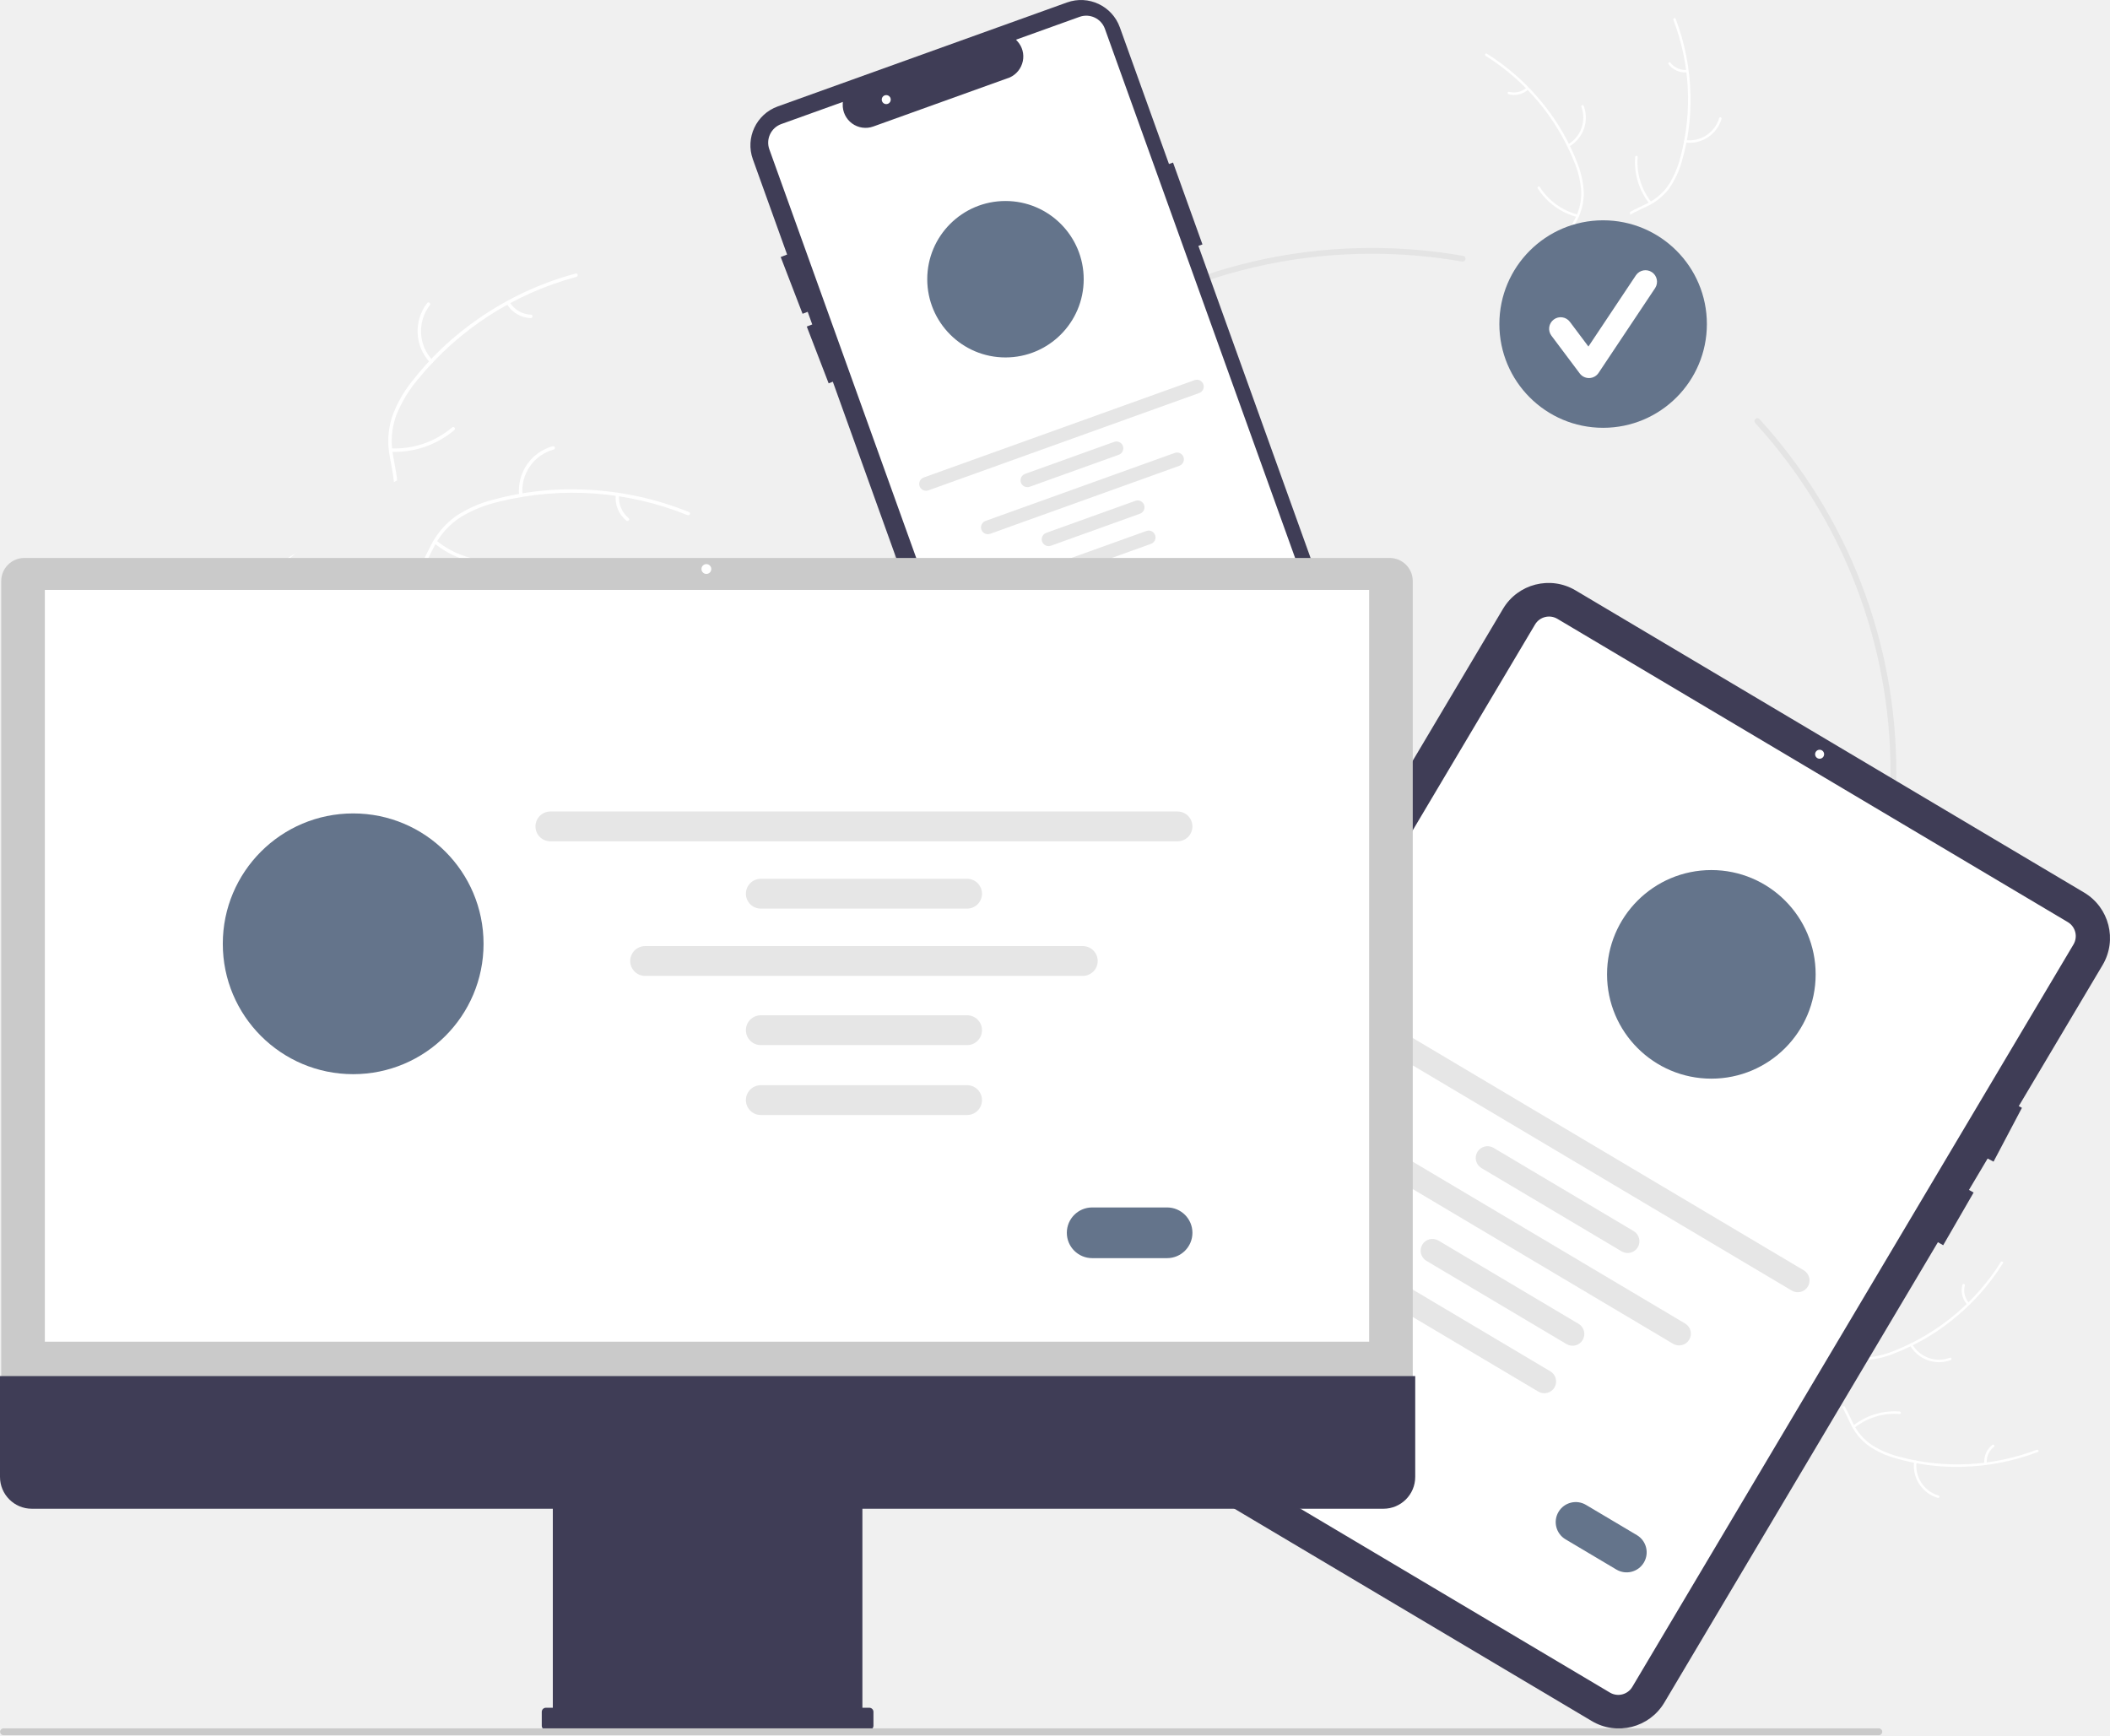
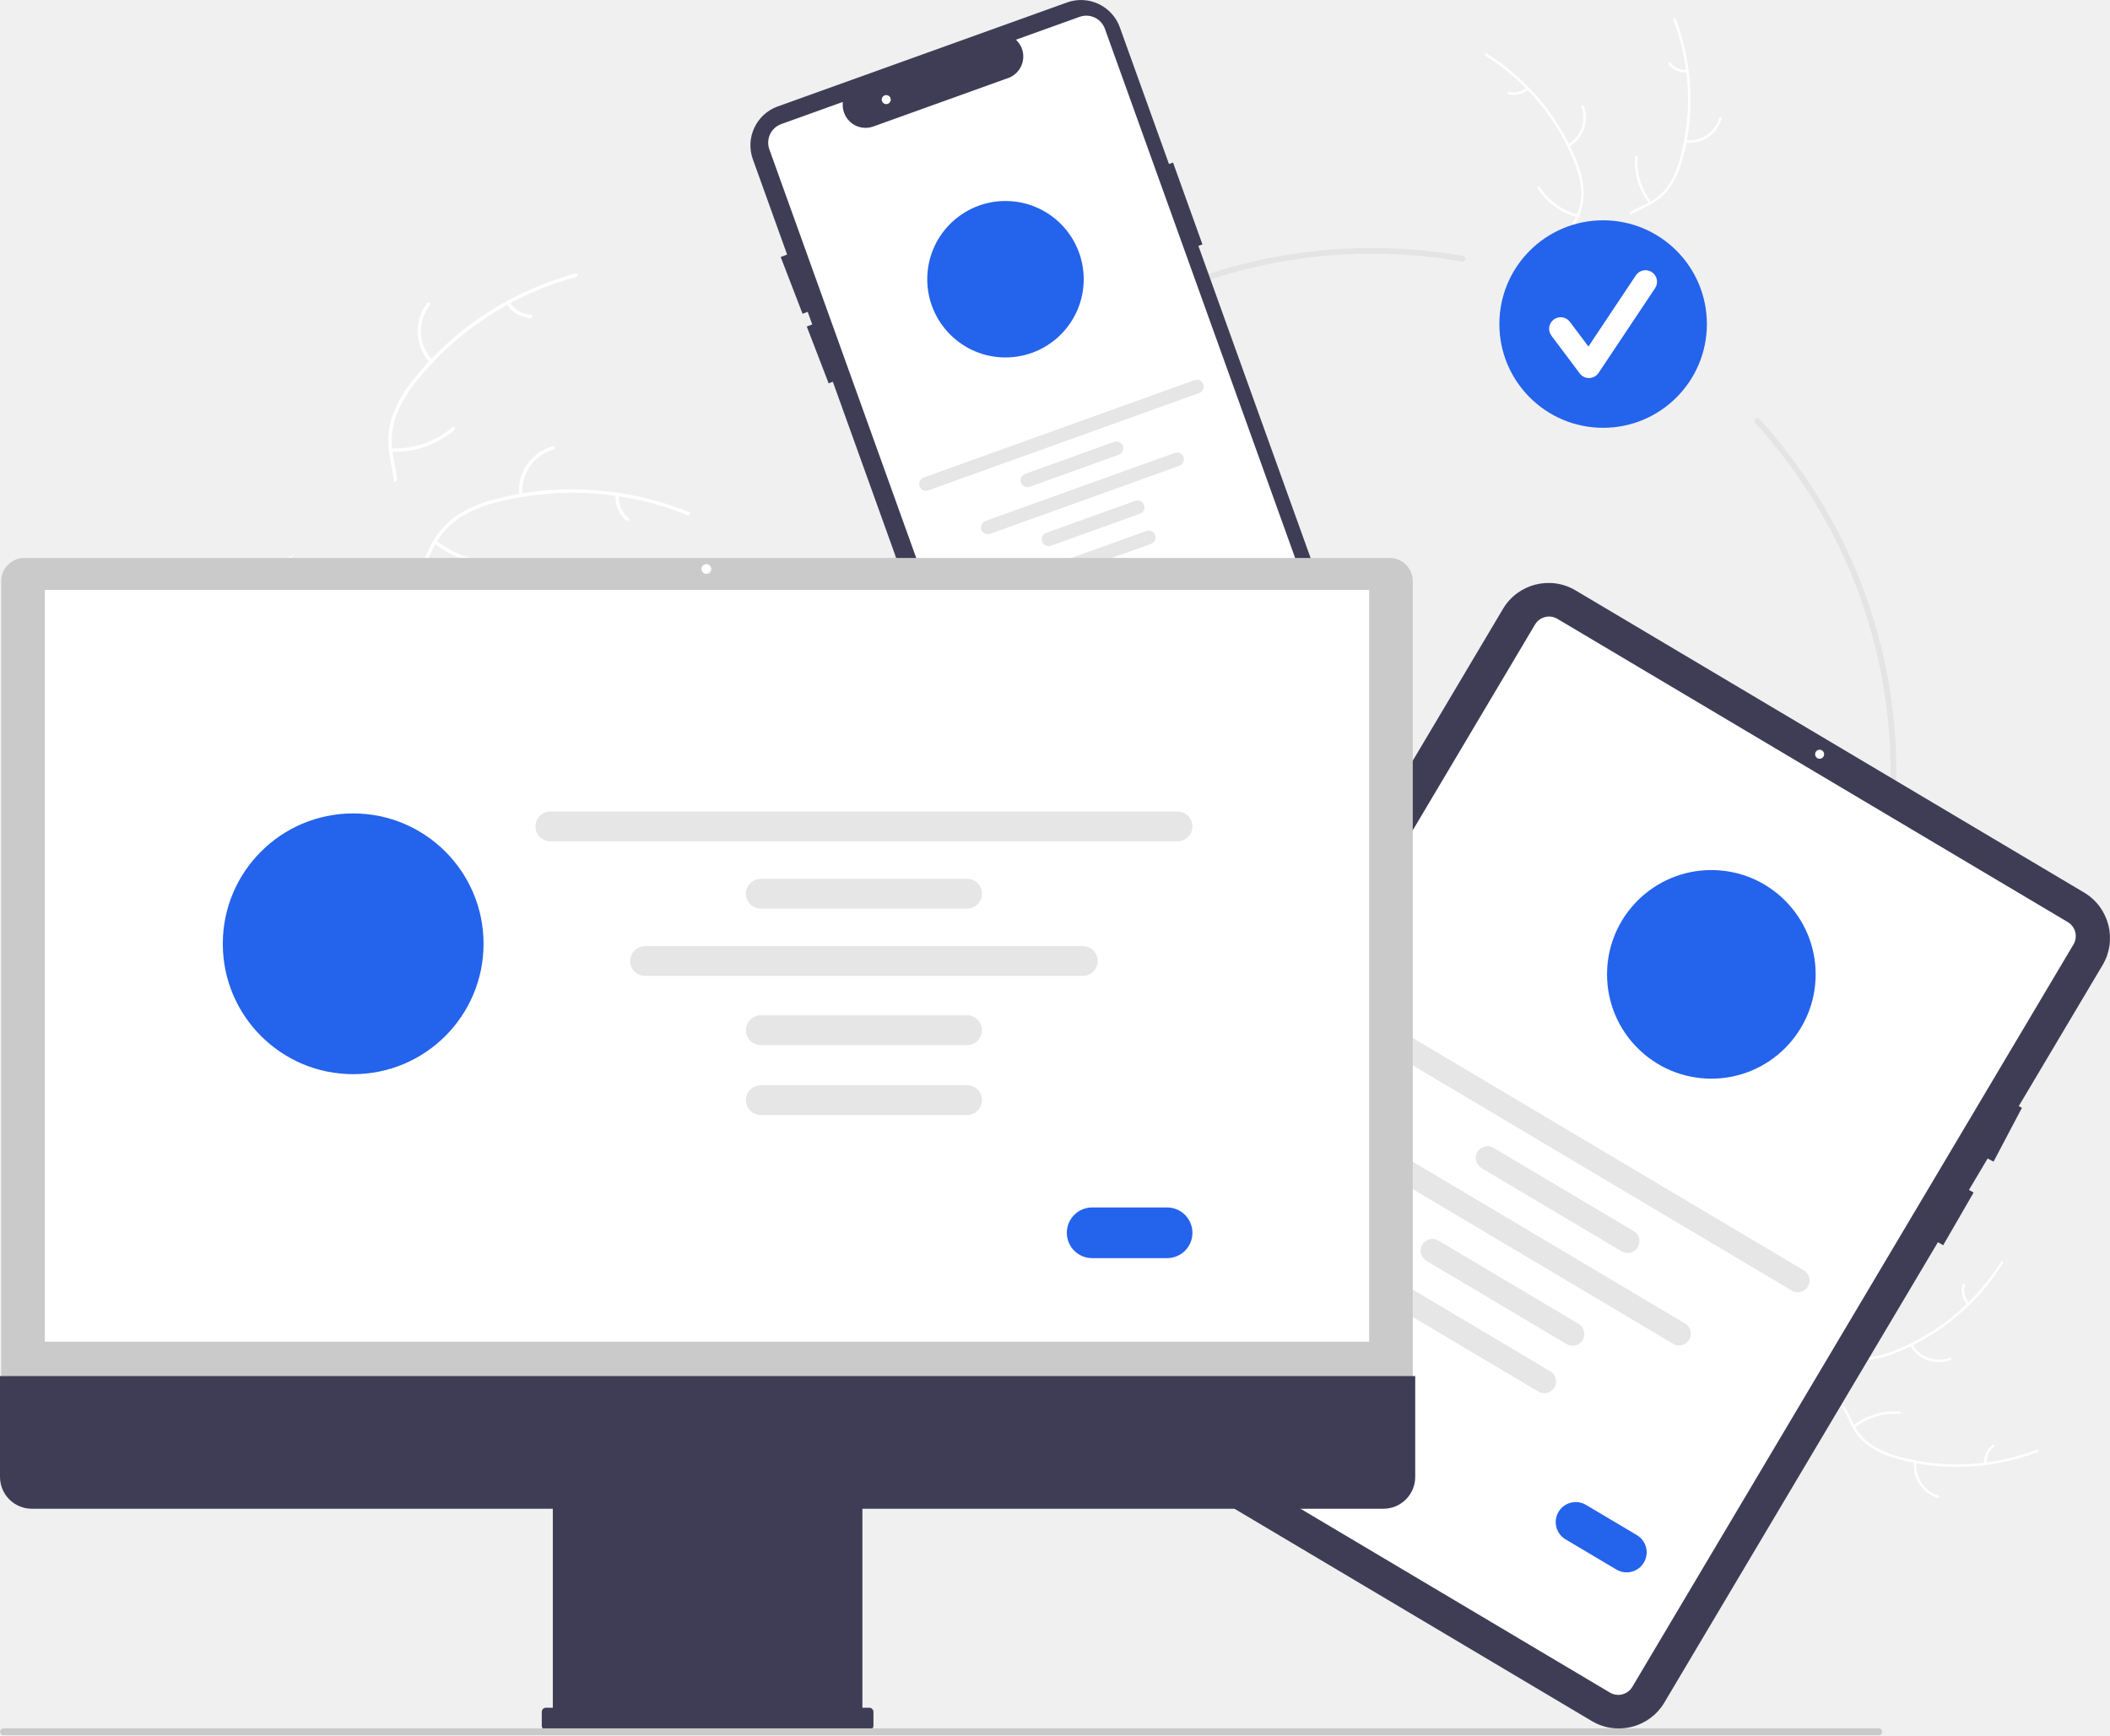
<svg xmlns="http://www.w3.org/2000/svg" width="728.252" height="598.943" viewBox="0 0 728.252 598.943" role="img" artist="Katerina Limpitsouni" source="https://undraw.co/">
  <path d="M828.549,210.725c4.653-18.979.229-41.112-14.804-53.595a90.031,90.031,0,0,1-22.02,57.757c-5.393,6.171-12.034,12.472-12.296,20.663-.163,5.097,2.325,9.992,5.754,13.767,3.429,3.775,7.754,6.6,12.027,9.381l.628,1.107C811.595,245.929,823.896,229.704,828.549,210.725Z" transform="translate(-235.874 -150.5287)" fill="#f0f0f0" />
  <path d="M813.443,157.407a76.953,76.953,0,0,1,2.45,47.282,33.138,33.138,0,0,1-4.048,9.561,19.006,19.006,0,0,1-7.557,6.554c-2.825,1.429-5.879,2.563-8.308,4.653a11.638,11.638,0,0,0-3.915,8.675c-.117,4.087,1.241,7.972,2.701,11.725,1.621,4.167,3.371,8.47,2.996,13.032-.045.553.815.591.86.039.652-7.938-4.739-14.643-5.594-22.342-.399-3.593.282-7.327,2.939-9.947,2.323-2.291,5.472-3.463,8.344-4.884a20.281,20.281,0,0,0,7.628-6.133,30.636,30.636,0,0,0,4.401-9.37A74.658,74.658,0,0,0,819.326,183.11a78.317,78.317,0,0,0-5.121-26.104c-.197-.516-.958-.112-.763.401Z" transform="translate(-235.874 -150.5287)" fill="#fff" />
  <path d="M817.533,199.737a11.545,11.545,0,0,0,12.52-8.171c.156-.532-.663-.799-.819-.266a10.691,10.691,0,0,1-11.661,7.577c-.549-.072-.585.789-.039.86Z" transform="translate(-235.874 -150.5287)" fill="#fff" />
  <path d="M805.816,220.269a22.253,22.253,0,0,1-4.721-15.515c.043-.553-.817-.591-.86-.039A23.146,23.146,0,0,0,805.18,220.85c.345.435.979-.148.636-.581Z" transform="translate(-235.874 -150.5287)" fill="#fff" />
  <path d="M818.083,174.658a6.535,6.535,0,0,1-5.675-2.5c-.34-.439-.973.145-.636.581a7.323,7.323,0,0,0,6.272,2.779.445.445,0,0,0,.45-.411.433.433,0,0,0-.411-.45Z" transform="translate(-235.874 -150.5287)" fill="#fff" />
  <path d="M748.735,169.416c.204.28.409.56.611.847a86.065,86.065,0,0,1,7.223,11.948c.166.32.329.647.486.971a90.732,90.732,0,0,1,8.806,32.223,88.112,88.112,0,0,1,.062,13.388c-.441,6.156-1.408,12.796.164,18.568a15.114,15.114,0,0,0,.583,1.778l29.769,11.347c.081-.008.159-.009.24-.017l1.168.507c.033-.229.061-.467.094-.695.019-.133.032-.268.052-.4.011-.089.021-.179.036-.258.004-.03.007-.059.008-.082.015-.08.02-.156.033-.229q.247-1.994.467-3.999c.003-.007.003-.007-.001-.016a129.556,129.556,0,0,0,.007-30.63c-.04-.303-.077-.613-.131-.921a84.079,84.079,0,0,0-2.977-13.394,74.329,74.329,0,0,0-2.609-7.054A61.81,61.81,0,0,0,782.497,186.96c-8.528-9.707-20.066-16.579-32.789-17.484C749.382,169.453,749.063,169.432,748.735,169.416Z" transform="translate(-235.874 -150.5287)" fill="#f0f0f0" />
  <path d="M748.658,169.819a76.953,76.953,0,0,1,30.424,36.277,33.138,33.138,0,0,1,2.525,10.071,19.006,19.006,0,0,1-2.088,9.783c-1.395,2.841-3.151,5.586-3.832,8.717a11.638,11.638,0,0,0,2.097,9.284c2.367,3.334,5.79,5.618,9.216,7.735,3.803,2.351,7.791,4.733,10.239,8.601.297.469,1.007-.019.71-.487-4.259-6.73-12.6-8.838-17.918-14.471-2.482-2.628-4.186-6.02-3.642-9.711.476-3.227,2.284-6.059,3.722-8.924a20.281,20.281,0,0,0,2.398-9.489,30.636,30.636,0,0,0-2.128-10.131,74.658,74.658,0,0,0-11.549-20.275,78.317,78.317,0,0,0-19.805-17.759c-.468-.294-.833.487-.368.779Z" transform="translate(-235.874 -150.5287)" fill="#fff" />
  <path d="M777.409,201.155a11.545,11.545,0,0,0,5.077-14.062c-.196-.518-1.011-.238-.814.281a10.691,10.691,0,0,1-4.749,13.071c-.482.273.007.982.487.71Z" transform="translate(-235.874 -150.5287)" fill="#fff" />
  <path d="M780.415,224.603a22.253,22.253,0,0,1-13.11-9.545c-.298-.468-1.008.02-.71.487a23.146,23.146,0,0,0,13.663,9.905c.538.139.693-.708.158-.847Z" transform="translate(-235.874 -150.5287)" fill="#fff" />
  <path d="M762.749,180.8a6.535,6.535,0,0,1-6.036,1.421c-.535-.146-.69.702-.158.847a7.323,7.323,0,0,0,6.681-1.557.445.445,0,0,0,.112-.599.433.433,0,0,0-.599-.112Z" transform="translate(-235.874 -150.5287)" fill="#fff" />
  <path d="M709.374,598.115c-99.804,0-181-81.196-181-181s81.196-181,181-181a182.729,182.729,0,0,1,31.477,2.728 1.0 1,0,1,1-.345,1.97A180.782,180.782,0,0,0,709.374,238.115c-98.701,0-179,80.299-179,179s80.299,179,179,179,179-80.299,179-179a178.548,178.548,0,0,0-46.695-120.569,1,1,0,0,1,1.478-1.348,180.544,180.544,0,0,1,47.217,121.916C890.374,516.919,809.178,598.115,709.374,598.115Z" transform="translate(-235.874 -150.5287)" fill="#e4e4e4" />
-   <circle cx="553.307" cy="111.852" r="35.811" fill="#64748B" />
+   <circle cx="553.307" cy="111.852" r="35.811" fill="#2463eb" />
  <path d="M784.296,281.019a3.982,3.982,0,0,1-3.186-1.594l-9.77-13.027a3.983,3.983,0,1,1,6.374-4.78l6.392,8.522,16.416-24.624a3.984,3.984,0,0,1,6.629,4.419l-19.54,29.309a3.985,3.985,0,0,1-3.204,1.773C784.37,281.018,784.333,281.019,784.296,281.019Z" transform="translate(-235.874 -150.5287)" fill="#fff" />
  <path d="M704.717,389.026,649.494,235.396l1.4-.503-10.156-28.257-1.4.504-16.956-47.169a14.255,14.255,0,0,0-18.237-8.593l-99.833,35.885a14.256,14.256,0,0,0-8.594,18.237l11.822,32.889-2.213.852,7.547,19.597,1.771-.682,1.567,4.359-1.885.726,7.547,19.597,1.444-.556,54.736,152.274a14.23,14.23,0,0,0,18.238,8.594l99.832-35.885A14.273,14.273,0,0,0,704.717,389.026Z" transform="translate(-235.874 -150.5287)" fill="#3f3d56" />
  <path d="M591.041,438.086a6.845,6.845,0,0,1-6.424-4.524L501.412,202.087a6.831,6.831,0,0,1,4.118-8.739l21.241-7.635-.032.743a7.874,7.874,0,0,0,10.53,7.742L584.41,177.254a7.974,7.974,0,0,0,4.488-5.636,7.808,7.808,0,0,0-1.861-6.835l-.498-.553,21.941-7.887a6.84,6.84,0,0,1,8.739,4.118L696.604,381.306a18.147,18.147,0,0,1-10.927,23.188L593.356,437.68A6.842,6.842,0,0,1,591.041,438.086Z" transform="translate(-235.874 -150.5287)" fill="#fff" />
-   <circle cx="347.033" cy="96.377" r="27" fill="#64748B" />
+   <circle cx="347.033" cy="96.377" r="27" fill="#2463eb" />
  <path d="M649.813,286.17l-93.502,33.61a2.362,2.362,0,1,1-1.598-4.445l93.502-33.61a2.362,2.362,0,0,1,1.598,4.445Z" transform="translate(-235.874 -150.5287)" fill="#e6e6e6" />
  <path d="M622.046,307.48l-30.756,11.055a2.362,2.362,0,1,1-1.598-4.445l30.756-11.055a2.362,2.362,0,0,1,1.598,4.445Z" transform="translate(-235.874 -150.5287)" fill="#e6e6e6" />
  <path d="M629.361,327.831l-30.756,11.055a2.362,2.362,0,1,1-1.598-4.445L627.763,323.386a2.362,2.362,0,0,1,1.598,4.445Z" transform="translate(-235.874 -150.5287)" fill="#e6e6e6" />
  <path d="M633.108,338.255,602.352,349.31a2.362,2.362,0,1,1-1.598-4.445l30.756-11.055a2.362,2.362,0,1,1,1.598,4.445Z" transform="translate(-235.874 -150.5287)" fill="#e6e6e6" />
  <path d="M642.901,311.313l-65.253,23.456a2.362,2.362,0,1,1-1.598-4.445l65.253-23.456a2.362,2.362,0,1,1,1.598,4.445Z" transform="translate(-235.874 -150.5287)" fill="#e6e6e6" />
-   <path d="M629.758,363.558l-11.167,4.014a4.016,4.016,0,0,1-2.717-7.559l11.167-4.014a4.016,4.016,0,0,1,2.717,7.559Z" transform="translate(-235.874 -150.5287)" fill="#64748B" />
+   <path d="M629.758,363.558l-11.167,4.014a4.016,4.016,0,0,1-2.717-7.559l11.167-4.014a4.016,4.016,0,0,1,2.717,7.559Z" transform="translate(-235.874 -150.5287)" fill="#2463eb" />
  <circle cx="305.882" cy="34.38" r="1.553" fill="#fff" />
  <path d="M363.157,272.252c17.406-20.488,45.647-33.401,71.684-26.706a123.863,123.863,0,0,0-46.635,71.113c-2.531,10.987-4.202,23.471-13.122,30.366-5.55,4.291-13.014,5.464-19.986,4.685-6.972-.779-13.608-3.323-20.155-5.845l-1.741.193C337.581,319.535,345.752,292.741,363.157,272.252Z" transform="translate(-235.874 -150.5287)" fill="#f0f0f0" />
  <path d="M434.775,246.107a105.87,105.87,0,0,0-54.686,35.389,45.591,45.591,0,0,0-7.395,12.221,26.149,26.149,0,0,0-1.213,13.708c.685,4.301,1.883,8.62,1.511,13.013a16.011,16.011,0,0,1-6.514,11.358c-4.461,3.426-9.887,5.044-15.248,6.442-5.953,1.552-12.16,3.07-16.944,7.166-.58.496-1.316-.432-.737-.928,8.323-7.127,20.144-6.522,29.417-11.776,4.327-2.452,7.941-6.222,8.719-11.295.681-4.436-.551-8.892-1.282-13.24a27.903,27.903,0,0,1,.687-13.448,42.148,42.148,0,0,1,6.898-12.46,102.712,102.712,0,0,1,23.391-21.986A107.747,107.747,0,0,1,434.607,244.933c.735-.197.898.978.168,1.173Z" transform="translate(-235.874 -150.5287)" fill="#fff" />
  <path d="M384.289,275.674a15.884,15.884,0,0,1-.985-20.544c.467-.602,1.425.095.957.699a14.708,14.708,0,0,0,.955,19.109c.524.554-.407,1.288-.928.737Z" transform="translate(-235.874 -150.5287)" fill="#fff" />
  <path d="M370.846,305.29A30.615,30.615,0,0,0,391.948,298.044c.581-.494,1.318.434.737.928a31.844,31.844,0,0,1-21.974,7.495c-.763-.034-.624-1.211.135-1.177Z" transform="translate(-235.874 -150.5287)" fill="#fff" />
  <path d="M411.802,254.842a8.991,8.991,0,0,0,7.362,4.311c.763.025.623,1.202-.135,1.177a10.075,10.075,0,0,1-8.155-4.751.612.612,0,0,1,.095-.832.595.595,0,0,1,.832.095Z" transform="translate(-235.874 -150.5287)" fill="#fff" />
  <path d="M473.557,327.924c-.477-.002-.954-.004-1.437.002a118.406,118.406,0,0,0-19.142,1.581c-.49.073-.986.154-1.474.241a124.827,124.827,0,0,0-43.022,16.163,121.222,121.222,0,0,0-14.975,10.724c-6.508,5.454-13.13,11.886-20.832,14.787a20.794,20.794,0,0,1-2.452.784L333.573,348.168c-.056-.096-.118-.185-.174-.281l-1.507-.893c.229-.221.471-.445.7-.665.132-.129.273-.252.405-.38.091-.084.182-.168.259-.249.03-.028.061-.056.085-.076.077-.081.157-.148.229-.221q2.024-1.883,4.082-3.745c.005-.008.005-.008.019-.011,10.477-9.428,21.834-18.064,34.14-24.703.37-.2.746-.408,1.133-.596a115.674,115.674,0,0,1,17.332-7.48,102.264,102.264,0,0,1,9.967-2.779,85.037,85.037,0,0,1,26.536-1.658c17.697,1.681,34.66,9.004,45.927,22.457C472.994,327.233,473.274,327.572,473.557,327.924Z" transform="translate(-235.874 -150.5287)" fill="#f0f0f0" />
  <path d="M473.169,328.336a105.87,105.87,0,0,0-64.97-4.669,45.591,45.591,0,0,0-13.263,5.305,26.149,26.149,0,0,0-9.222,10.215c-2.043,3.846-3.686,8.017-6.628,11.299a16.011,16.011,0,0,1-12.04,5.147c-5.624.049-10.931-1.926-16.053-4.037-5.687-2.344-11.558-4.87-17.844-4.479-.762.047-.79-1.137-.03-1.184,10.936-.679,20.011,6.921,30.578,8.308,4.931.647,10.086-.187,13.762-3.769,3.214-3.132,4.913-7.431,6.948-11.344a27.902,27.902,0,0,1,8.645-10.324,42.148,42.148,0,0,1,13.01-5.796,102.713,102.713,0,0,1,31.914-3.472,107.747,107.747,0,0,1,35.765,7.761c.705.285.128,1.321-.572,1.038Z" transform="translate(-235.874 -150.5287)" fill="#fff" />
  <path d="M415.057,321.547a15.884,15.884,0,0,1,11.583-16.996c.736-.2,1.081.934.344,1.134a14.708,14.708,0,0,0-10.742,15.832c.084.758-1.101.783-1.184.03Z" transform="translate(-235.874 -150.5287)" fill="#fff" />
  <path d="M386.493,337.1a30.615,30.615,0,0,0,21.211,6.92c.762-.045.791,1.14.03,1.184a31.844,31.844,0,0,1-22.057-7.245c-.589-.487.231-1.343.816-.859Z" transform="translate(-235.874 -150.5287)" fill="#fff" />
  <path d="M449.567,321.479a8.991,8.991,0,0,0,3.282,7.875c.594.479-.226,1.335-.816.859a10.075,10.075,0,0,1-3.651-8.703.612.612,0,0,1,.577-.607.595.595,0,0,1,.607.577Z" transform="translate(-235.874 -150.5287)" fill="#fff" />
  <path d="M885.524,666.043c18.979,4.653,41.112.229,53.595-14.804a90.031,90.031,0,0,1-57.757-22.02c-6.171-5.393-12.472-12.034-20.663-12.296-5.097-.163-9.992,2.325-13.767,5.754-3.775,3.429-6.6,7.754-9.381,12.027l-1.107.628C850.32,649.088,866.545,661.389,885.524,666.043Z" transform="translate(-235.874 -150.5287)" fill="#f0f0f0" />
  <path d="M938.842,650.936a76.953,76.953,0,0,1-47.282,2.45,33.138,33.138,0,0,1-9.561-4.048,19.006,19.006,0,0,1-6.554-7.557c-1.429-2.825-2.563-5.879-4.653-8.308a11.638,11.638,0,0,0-8.675-3.915c-4.087-.117-7.972,1.241-11.725,2.701-4.167,1.621-8.47,3.371-13.032,2.996-.553-.045-.591.815-.039.86,7.938.652,14.643-4.739,22.342-5.594,3.593-.399,7.327.282,9.947,2.939,2.291,2.323,3.463,5.472,4.884,8.344a20.281,20.281,0,0,0,6.133,7.628,30.636,30.636,0,0,0,9.37,4.401,74.657,74.657,0,0,0,23.142,2.986,78.317,78.317,0,0,0,26.104-5.121c.516-.197.112-.958-.401-.763Z" transform="translate(-235.874 -150.5287)" fill="#fff" />
  <path d="M896.512,655.026a11.545,11.545,0,0,0,8.171,12.52c.532.156.799-.663.266-.819a10.691,10.691,0,0,1-7.577-11.661c.072-.549-.789-.585-.86-.039Z" transform="translate(-235.874 -150.5287)" fill="#fff" />
  <path d="M875.98,643.309a22.253,22.253,0,0,1,15.515-4.721c.553.043.591-.817.039-.86a23.146,23.146,0,0,0-16.135,4.945c-.435.345.148.979.581.636Z" transform="translate(-235.874 -150.5287)" fill="#fff" />
  <path d="M921.591,655.577a6.535,6.535,0,0,1,2.5-5.675c.439-.34-.145-.973-.581-.636a7.323,7.323,0,0,0-2.779,6.272.445.445,0,0,0,.411.45.433.433,0,0,0,.45-.411Z" transform="translate(-235.874 -150.5287)" fill="#fff" />
  <path d="M926.833,586.228c-.28.204-.56.409-.847.611a86.065,86.065,0,0,1-11.948,7.223c-.32.166-.647.329-.971.486a90.732,90.732,0,0,1-32.223,8.806,88.112,88.112,0,0,1-13.388.062c-6.156-.441-12.796-1.408-18.568.164a15.114,15.114,0,0,0-1.778.583l-11.347,29.769c.008.081.009.159.017.24l-.507,1.168c.229.033.467.061.695.094.133.019.268.032.4.052.089.011.179.021.258.036.03.004.059.007.082.008.08.015.156.02.229.033q1.994.247,3.999.467c.007.003.007.003.016-.001a129.556,129.556,0,0,0,30.63.007c.303-.04.613-.077.921-.131a84.079,84.079,0,0,0,13.394-2.977,74.329,74.329,0,0,0,7.054-2.609,61.81,61.81,0,0,0,16.335-10.326c9.707-8.528,16.579-20.066,17.484-32.789C926.796,586.876,926.817,586.556,926.833,586.228Z" transform="translate(-235.874 -150.5287)" fill="#f0f0f0" />
  <path d="M926.43,586.151a76.953,76.953,0,0,1-36.277,30.424,33.138,33.138,0,0,1-10.071,2.525,19.006,19.006,0,0,1-9.783-2.088c-2.841-1.395-5.586-3.151-8.717-3.832a11.638,11.638,0,0,0-9.284,2.097c-3.334,2.367-5.618,5.79-7.735,9.216-2.351,3.803-4.733,7.791-8.601,10.239-.469.297.019,1.007.487.71,6.73-4.259,8.838-12.6,14.471-17.918,2.628-2.482,6.02-4.186,9.711-3.642,3.227.476,6.059,2.284,8.924,3.722a20.281,20.281,0,0,0,9.489,2.398,30.636,30.636,0,0,0,10.131-2.128,74.658,74.658,0,0,0,20.275-11.549A78.317,78.317,0,0,0,927.208,586.519c.294-.468-.487-.833-.779-.368Z" transform="translate(-235.874 -150.5287)" fill="#fff" />
  <path d="M895.094,614.902a11.545,11.545,0,0,0,14.062,5.077c.518-.196.238-1.011-.281-.814a10.691,10.691,0,0,1-13.071-4.749c-.273-.482-.982.007-.71.487Z" transform="translate(-235.874 -150.5287)" fill="#fff" />
  <path d="M871.646,617.909a22.253,22.253,0,0,1,9.545-13.11c.468-.298-.02-1.008-.487-.71a23.146,23.146,0,0,0-9.905,13.663c-.139.538.708.693.847.158Z" transform="translate(-235.874 -150.5287)" fill="#fff" />
  <path d="M915.449,600.243a6.535,6.535,0,0,1-1.421-6.036c.146-.535-.702-.69-.847-.158a7.323,7.323,0,0,0,1.557,6.681.445.445,0,0,0,.599.112.433.433,0,0,0,.112-.599Z" transform="translate(-235.874 -150.5287)" fill="#fff" />
  <path d="M961.571,483.63l-28.94,48.7,1.1.58-9.8,18.58-2.04-1.08-6.44,10.83,1.6.92-10.5,18.18-1.82-1.05-94.43,158.92a18.274,18.274,0,0,1-25.02,6.37L609.731,640.27a18.272,18.272,0,0,1-6.37-25.02l151.27-254.58a18.274,18.274,0,0,1,25.02-6.37l175.55,104.31A18.281,18.281,0,0,1,961.571,483.63Z" transform="translate(-235.874 -150.5287)" fill="#3f3d56" />
  <path d="M791.537,734.753,615.369,630.076a5.634,5.634,0,0,1-1.963-7.712L765.679,366.09a5.634,5.634,0,0,1,7.712-1.963L949.56,468.804a5.634,5.634,0,0,1,1.963,7.712L799.25,732.79A5.634,5.634,0,0,1,791.537,734.753Z" transform="translate(-235.874 -150.5287)" fill="#fff" />
  <circle cx="628.028" cy="260.333" r="1.553" fill="#fff" />
  <path d="M854.291,595.994,707.234,508.615a4.066,4.066,0,1,1,4.154-6.991l147.057,87.379a4.066,4.066,0,1,1-4.154,6.991Z" transform="translate(-235.874 -150.5287)" fill="#e6e6e6" />
  <path d="M795.572,582.454l-48.371-28.741a4.066,4.066,0,1,1,4.154-6.991l48.371,28.741a4.066,4.066,0,0,1-4.154,6.991Z" transform="translate(-235.874 -150.5287)" fill="#e6e6e6" />
  <path d="M776.554,614.461l-48.371-28.741a4.066,4.066,0,0,1,4.154-6.991l48.371,28.741a4.066,4.066,0,1,1-4.154,6.991Z" transform="translate(-235.874 -150.5287)" fill="#e6e6e6" />
  <path d="M766.813,630.855l-48.371-28.741a4.066,4.066,0,1,1,4.154-6.991l48.371,28.741a4.066,4.066,0,1,1-4.154,6.991Z" transform="translate(-235.874 -150.5287)" fill="#e6e6e6" />
  <path d="M813.325,614.352l-102.627-60.979a4.066,4.066,0,0,1,4.154-6.991l102.627,60.979a4.066,4.066,0,1,1-4.154,6.991Z" transform="translate(-235.874 -150.5287)" fill="#e6e6e6" />
-   <path d="M793.764,692.284l-17.563-10.436a6.914,6.914,0,0,1,7.064-11.888l17.563,10.436a6.914,6.914,0,0,1-7.064,11.888Z" transform="translate(-235.874 -150.5287)" fill="#64748B" />
-   <circle cx="590.659" cy="336.314" r="36" fill="#64748B" />
+   <path d="M793.764,692.284l-17.563-10.436a6.914,6.914,0,0,1,7.064-11.888l17.563,10.436a6.914,6.914,0,0,1-7.064,11.888Z" transform="translate(-235.874 -150.5287)" fill="#2463eb" />
+   <circle cx="590.659" cy="336.314" r="36" fill="#2463eb" />
  <path d="M236.298,633.134H723.479V351.086a7.98,7.98,0,0,0-7.971-7.971H244.269a7.98,7.98,0,0,0-7.971,7.971Z" transform="translate(-235.874 -150.5287)" fill="#cacaca" />
  <rect x="15.476" y="203.611" width="457.077" height="259.491" fill="#fff" />
  <path d="M235.874,625.502v34.805a10.987,10.987,0,0,0,10.987,10.987H426.676v68.689h-2.389a1.427,1.427,0,0,0-1.427,1.427V746.188a1.427,1.427,0,0,0,1.427,1.427H535.914A1.427,1.427,0,0,0,537.341,746.188v-4.778a1.427,1.427,0,0,0-1.427-1.427h-2.389V671.295H713.34a10.987,10.987,0,0,0,10.987-10.987v-34.805Z" transform="translate(-235.874 -150.5287)" fill="#3f3d56" />
  <path d="M642.287,440.923H425.833a5.145,5.145,0,1,1,0-10.29H642.287a5.145,5.145,0,1,1,0,10.29Z" transform="translate(-235.874 -150.5287)" fill="#e6e6e6" />
  <path d="M569.659,464.149H498.461a5.145,5.145,0,1,1,0-10.291h71.198a5.145,5.145,0,1,1,0,10.291Z" transform="translate(-235.874 -150.5287)" fill="#e6e6e6" />
  <path d="M569.659,511.26H498.461a5.145,5.145,0,0,1,0-10.291h71.198a5.145,5.145,0,0,1,0,10.291Z" transform="translate(-235.874 -150.5287)" fill="#e6e6e6" />
  <path d="M569.659,535.39H498.461a5.145,5.145,0,1,1,0-10.29h71.198a5.145,5.145,0,1,1,0,10.29Z" transform="translate(-235.874 -150.5287)" fill="#e6e6e6" />
  <path d="M609.589,487.374H458.531a5.145,5.145,0,1,1,0-10.29H609.589a5.145,5.145,0,1,1,0,10.29Z" transform="translate(-235.874 -150.5287)" fill="#e6e6e6" />
-   <path d="M638.684,584.795H612.832a8.749,8.749,0,0,1,0-17.498h25.852a8.749,8.749,0,0,1,0,17.498Z" transform="translate(-235.874 -150.5287)" fill="#64748B" />
-   <circle cx="121.895" cy="325.766" r="45" fill="#64748B" />
+   <path d="M638.684,584.795H612.832a8.749,8.749,0,0,1,0-17.498h25.852a8.749,8.749,0,0,1,0,17.498Z" transform="translate(-235.874 -150.5287)" fill="#2463eb" />
+   <circle cx="121.895" cy="325.766" r="45" fill="#2463eb" />
  <path d="M884.359,749.471h-647.294a1.191,1.191,0,0,1,0-2.381h647.294a1.191,1.191,0,0,1,0,2.381Z" transform="translate(-235.874 -150.5287)" fill="#cacaca" />
  <circle cx="243.802" cy="196.403" r="1.696" fill="#fff" />
</svg>
